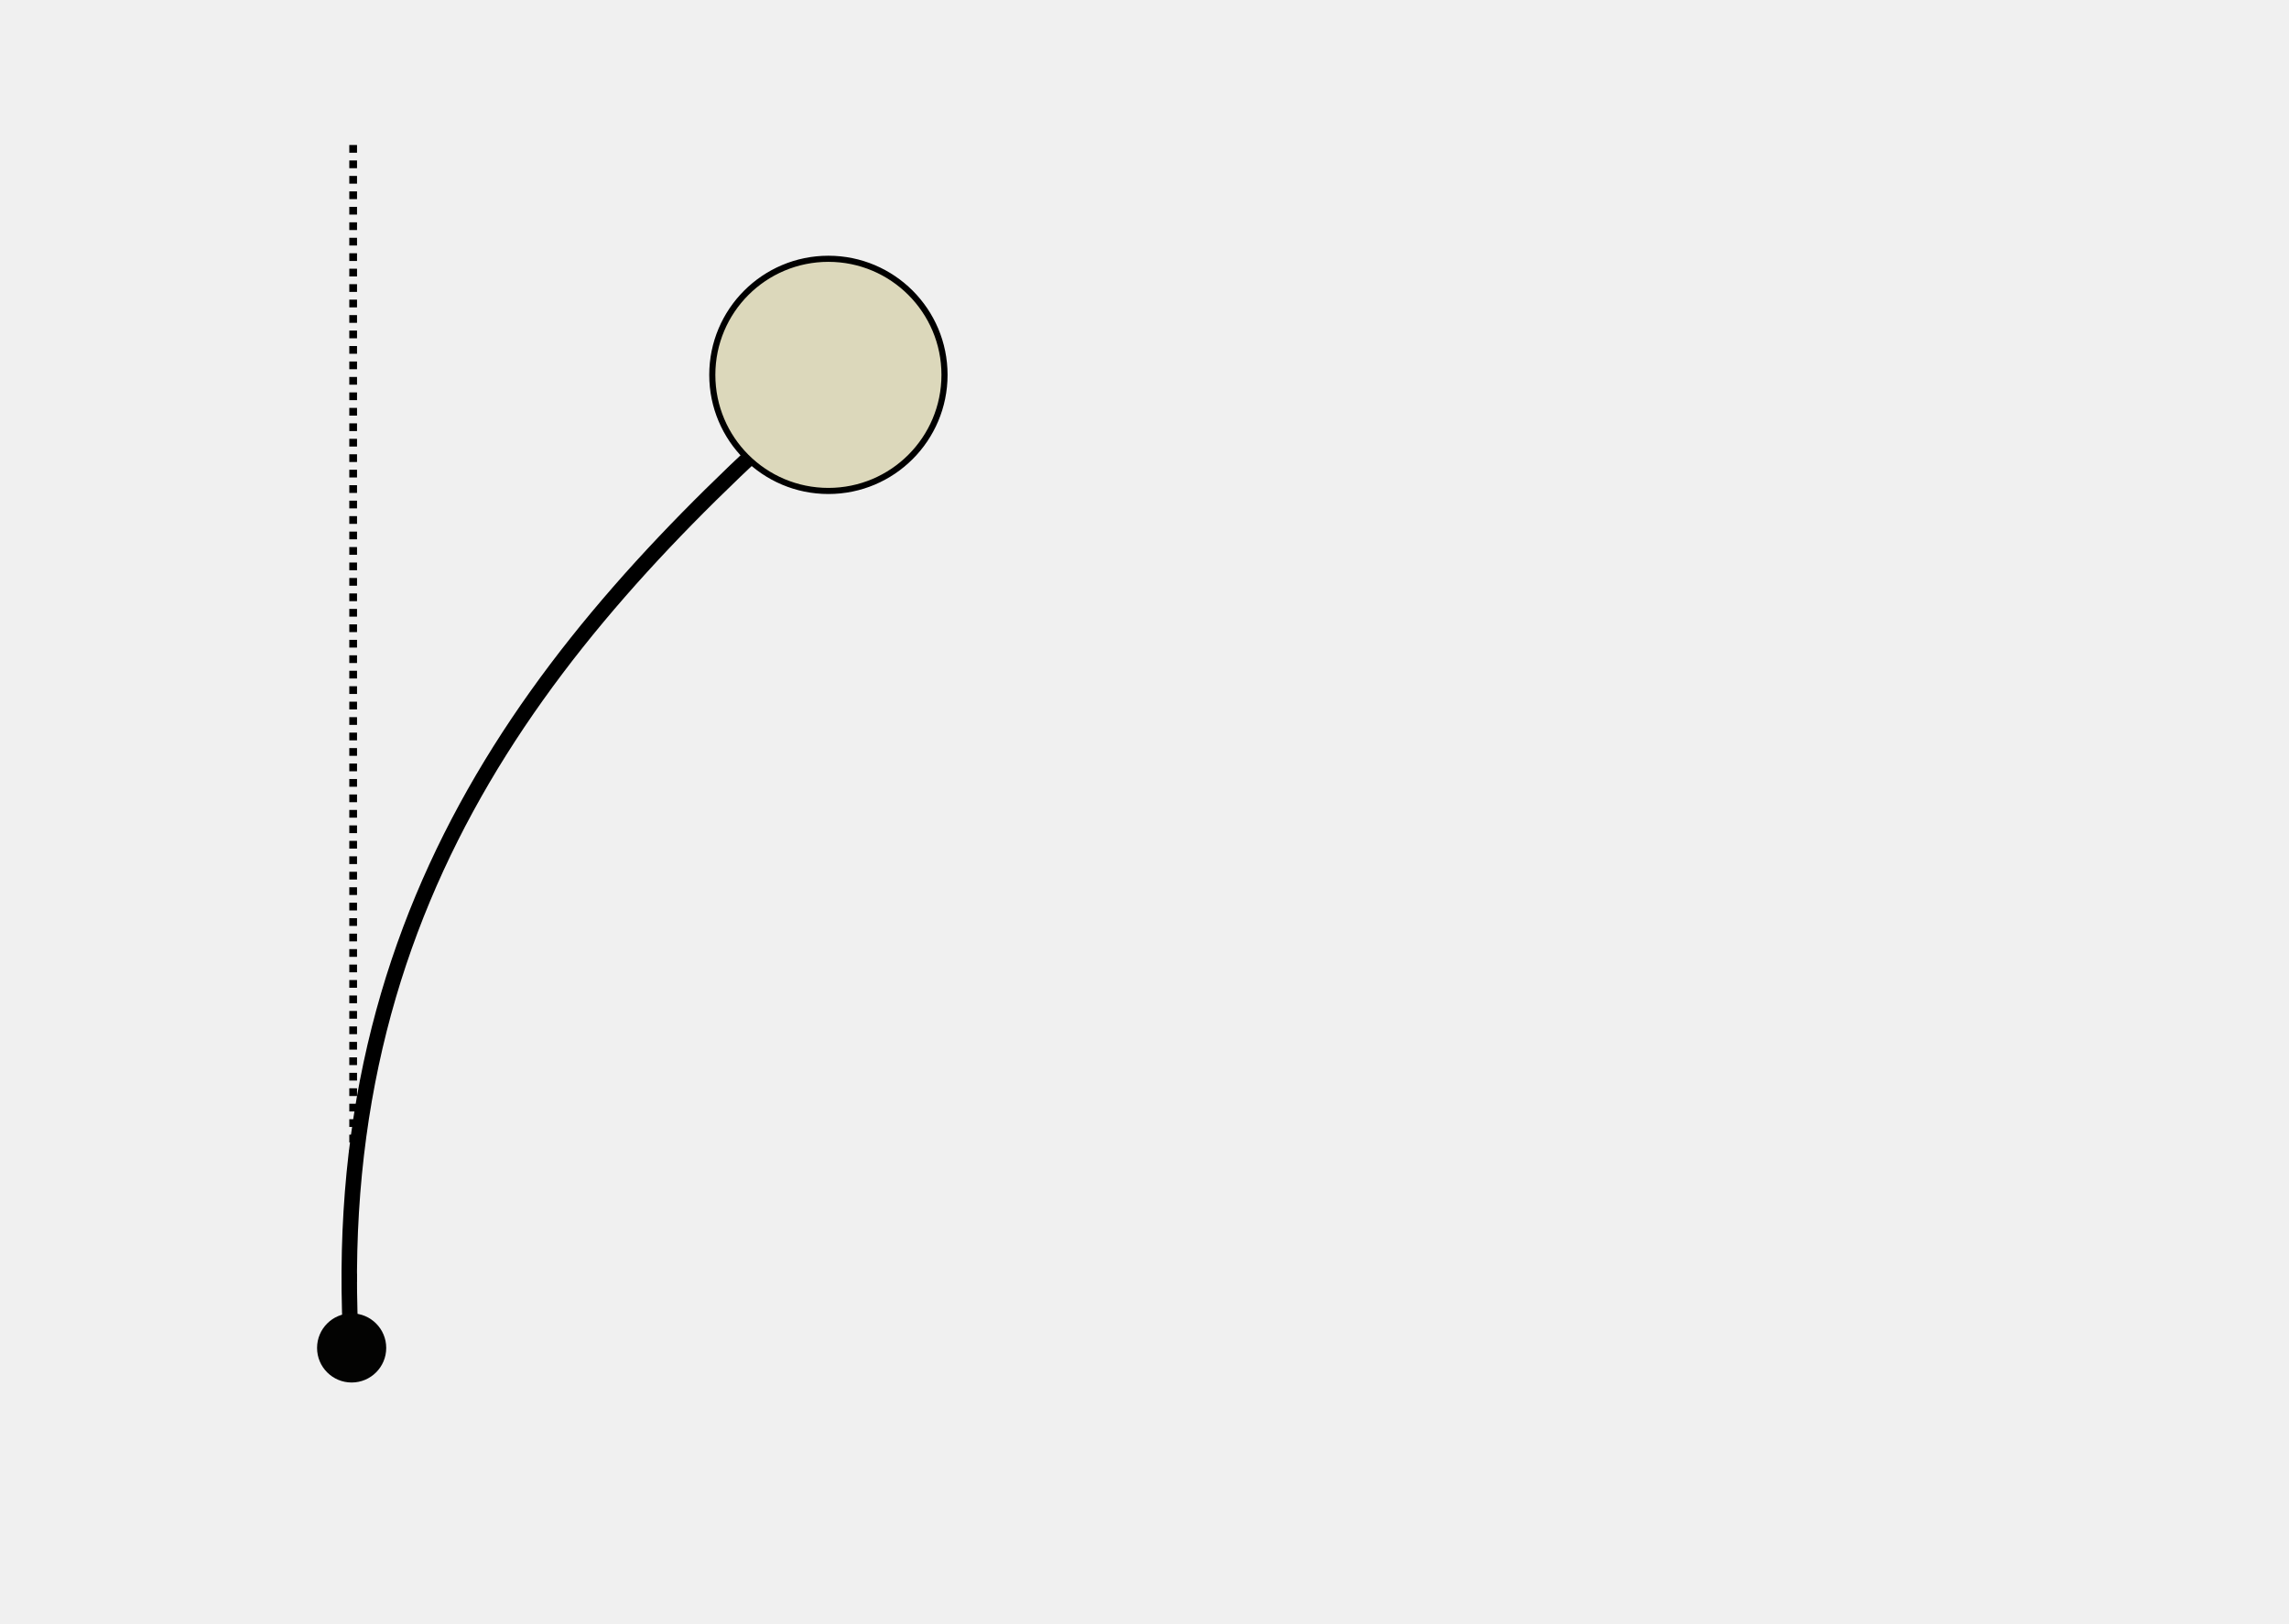
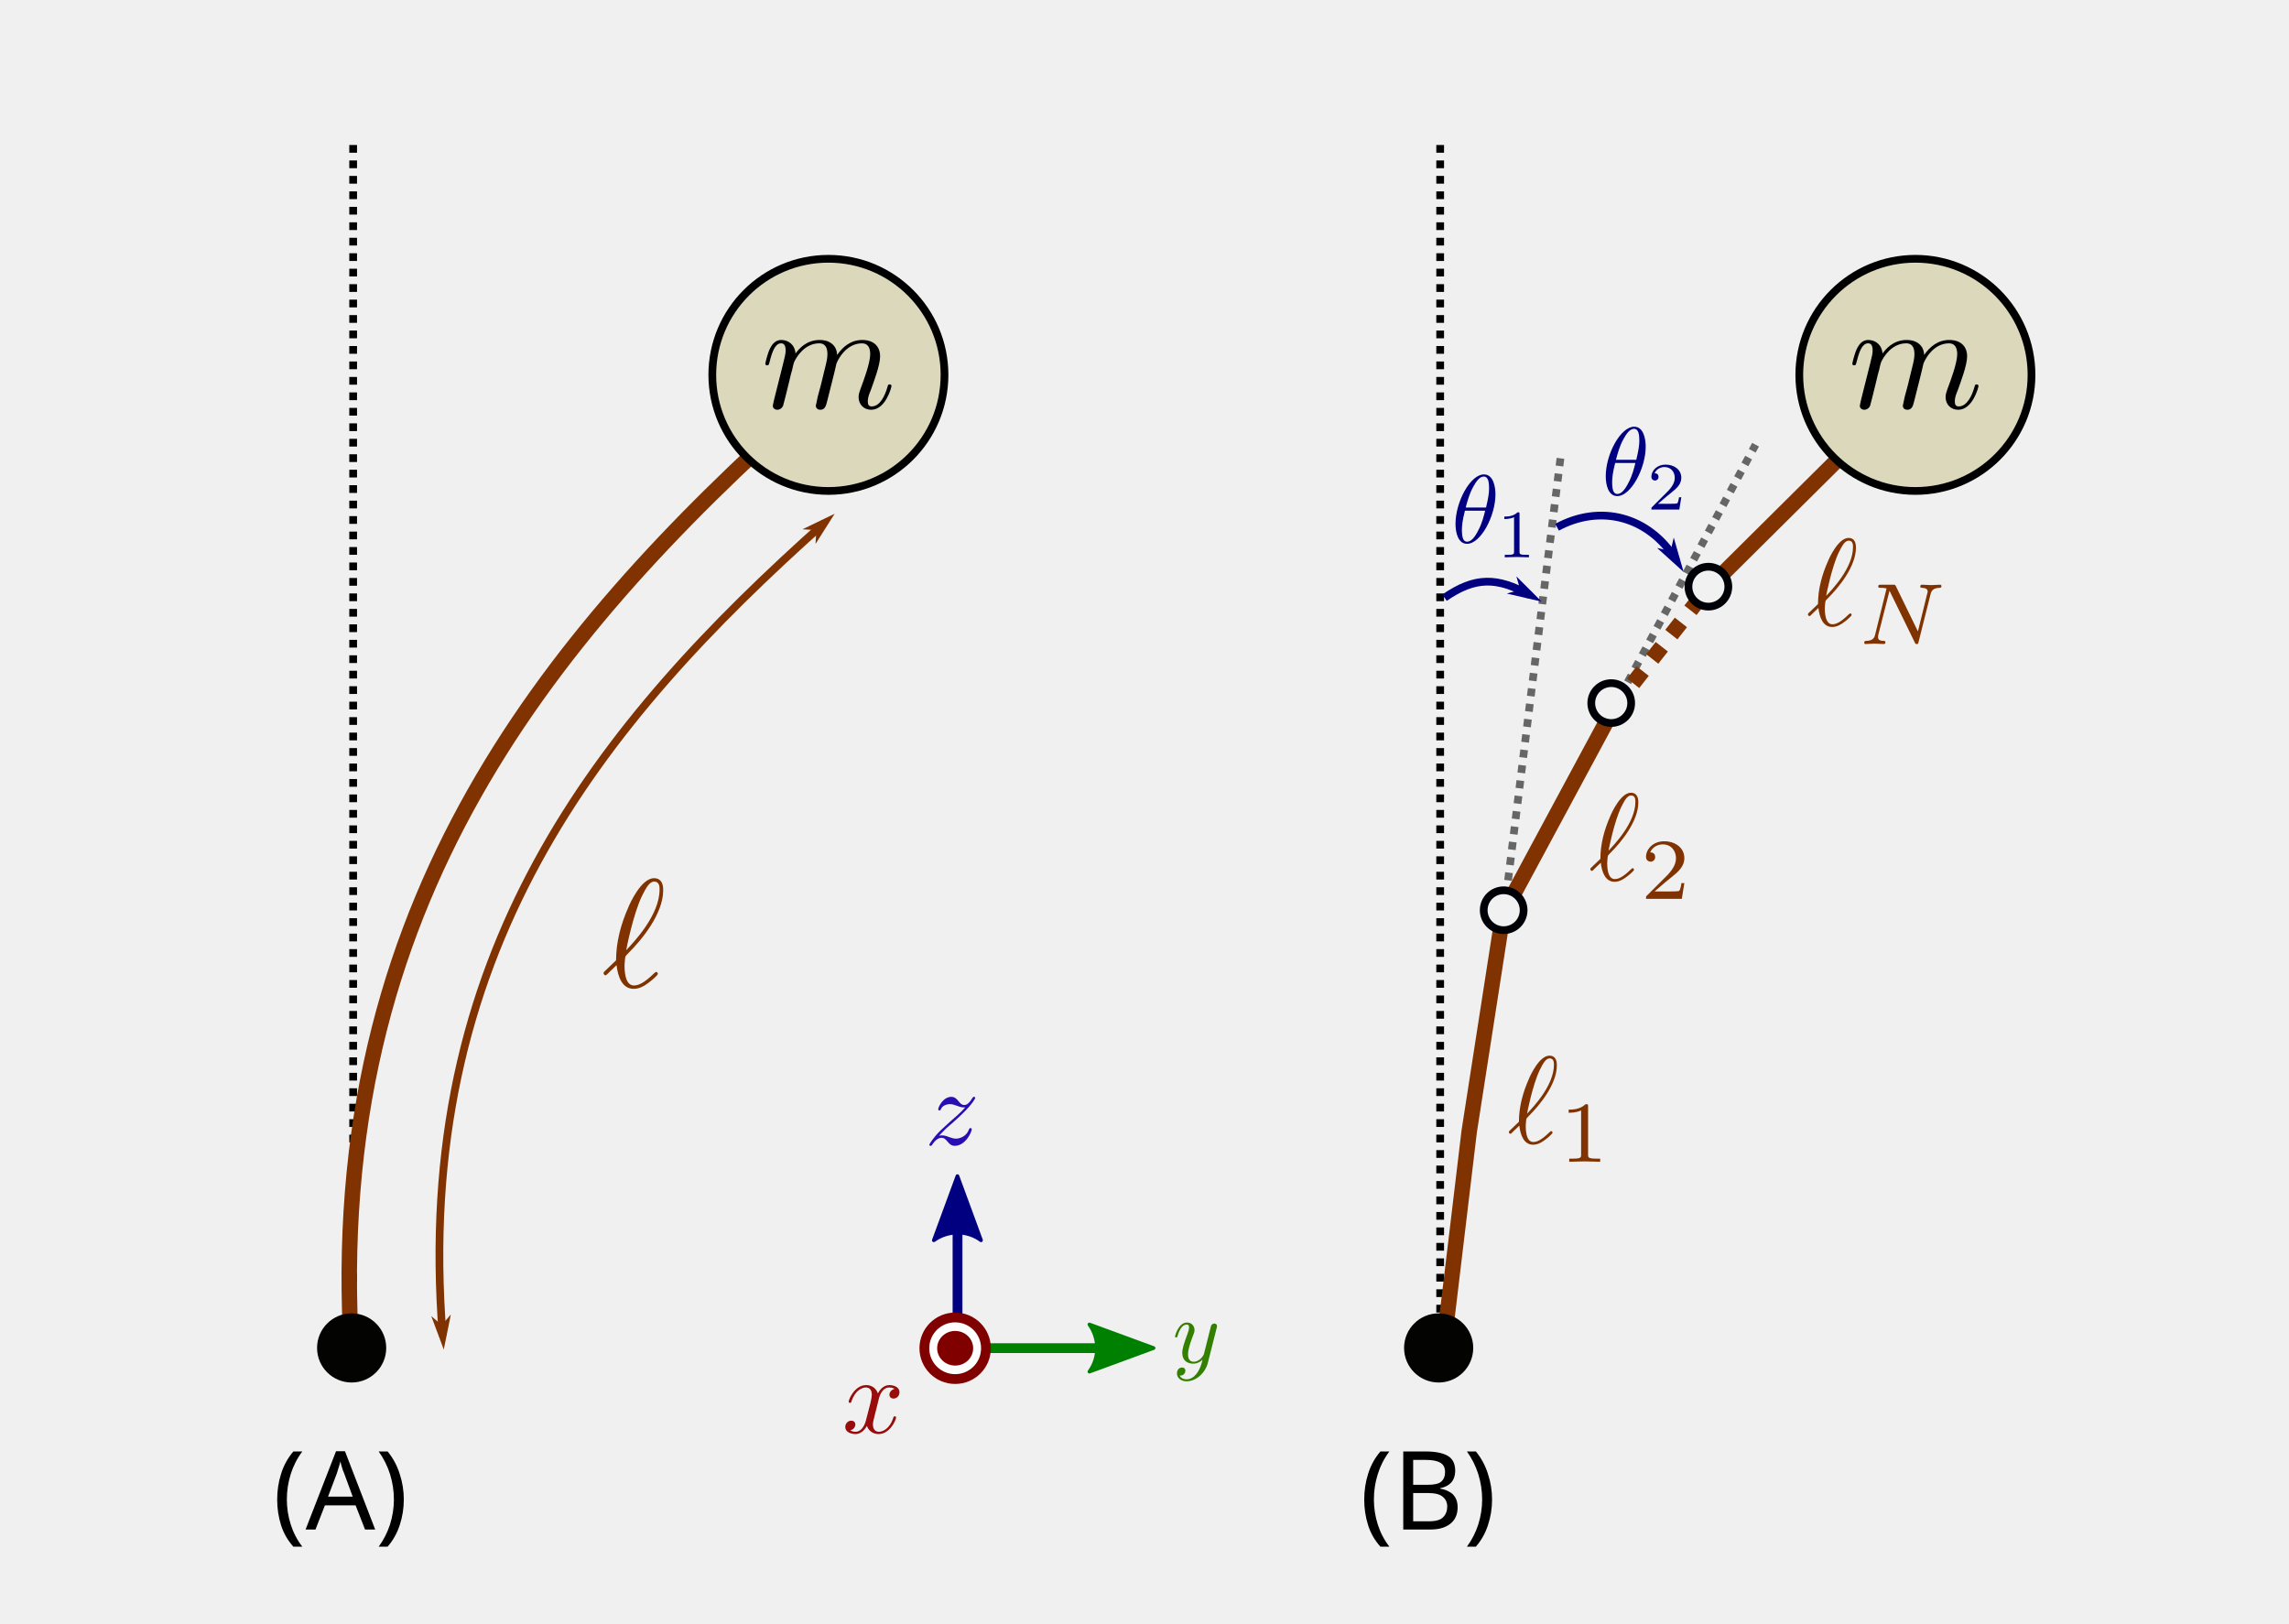
- <svg xmlns="http://www.w3.org/2000/svg" width="148mm" height="105mm" viewBox="0 0 148 105" version="1.1" id="svg5">
-   <defs id="defs2" />
+ <svg xmlns="http://www.w3.org/2000/svg" xmlns:ns2="http://www.iki.fi/pav/software/textext/" xmlns:xlink="http://www.w3.org/1999/xlink" width="148mm" height="105mm" viewBox="0 0 148 105" version="1.1" id="svg5">
+   <defs id="defs2">
+     <marker style="overflow:visible;" id="marker5262" refX="0.0" refY="0.0" orient="auto">
+       <path transform="scale(0.2) rotate(180) translate(6,0)" style="fill-rule:evenodd;fill:context-stroke;stroke:context-stroke;stroke-width:1.0pt;" d="M 0.0,0.0 L 5.0,-5.0 L -12.5,0.0 L 5.0,5.0 L 0.0,0.0 z " id="path5260" />
+     </marker>
+     <marker style="overflow:visible" id="Arrow1Sstart" refX="0.0" refY="0.0" orient="auto">
+       <path transform="scale(0.2) translate(6,0)" style="fill-rule:evenodd;fill:context-stroke;stroke:context-stroke;stroke-width:1.0pt" d="M 0.0,0.0 L 5.0,-5.0 L -12.5,0.0 L 5.0,5.0 L 0.0,0.0 z " id="path4485" />
+     </marker>
+     <marker style="overflow:visible;" id="Arrow1Send" refX="0.0" refY="0.0" orient="auto">
+       <path transform="scale(0.2) rotate(180) translate(6,0)" style="fill-rule:evenodd;fill:context-stroke;stroke:context-stroke;stroke-width:1.0pt;" d="M 0.0,0.0 L 5.0,-5.0 L -12.5,0.0 L 5.0,5.0 L 0.0,0.0 z " id="path4488" />
+     </marker>
+     <marker style="overflow:visible" id="Arrow1Send-2" refX="0" refY="0" orient="auto">
+       <path transform="matrix(-0.2,0,0,-0.2,-1.2,0)" style="fill:context-stroke;fill-rule:evenodd;stroke:context-stroke;stroke-width:1pt" d="M 0,0 5,-5 -12.5,0 5,5 Z" id="path4488-7" />
+     </marker>
+     <g id="g2537">
+       <symbol overflow="visible" id="symbol7266">
+         <path style="stroke:none;" d="" id="path8499" />
+       </symbol>
+       <symbol overflow="visible" id="symbol2484">
+         <path style="stroke:none;" d="M 0.156 -0.984 C 0.141 -0.953 0.109 -0.922 0.109 -0.891 C 0.109 -0.844 0.172 -0.75 0.234 -0.75 C 0.281 -0.75 0.312 -0.781 0.594 -1.062 C 0.672 -1.141 0.875 -1.328 0.953 -1.406 C 1.047 -0.625 1.328 0.125 2.062 0.125 C 2.469 0.125 2.812 -0.109 3.016 -0.266 C 3.156 -0.359 3.625 -0.75 3.625 -0.844 C 3.625 -0.875 3.594 -0.969 3.516 -0.969 C 3.484 -0.969 3.469 -0.953 3.375 -0.875 C 2.734 -0.25 2.375 -0.094 2.078 -0.094 C 1.641 -0.094 1.469 -0.625 1.469 -1.391 C 1.469 -1.453 1.5 -1.906 1.531 -1.969 C 1.547 -2 1.547 -2.016 1.75 -2.219 C 2.547 -3.016 3.969 -4.703 3.969 -6.25 C 3.969 -6.422 3.969 -7.031 3.375 -7.031 C 2.547 -7.031 1.812 -5.391 1.719 -5.156 C 1.234 -4.062 0.922 -2.906 0.922 -1.719 Z M 1.578 -2.375 C 1.594 -2.5 2.031 -4.703 2.594 -5.875 C 2.859 -6.406 3.078 -6.812 3.391 -6.812 C 3.734 -6.812 3.734 -6.453 3.734 -6.297 C 3.734 -4.625 2.047 -2.875 1.578 -2.375 Z M 1.578 -2.375 " id="path2156" />
+       </symbol>
+     </g>
+     <g id="g8015">
+       <symbol overflow="visible" id="symbol1914">
+         <path style="stroke:none;" d="" id="path344" />
+       </symbol>
+       <symbol overflow="visible" id="symbol9680">
+         <path style="stroke:none;" d="M 4.531 -4.984 C 4.531 -5.641 4.359 -7.031 3.344 -7.031 C 1.953 -7.031 0.422 -4.219 0.422 -1.938 C 0.422 -1 0.703 0.109 1.609 0.109 C 3.016 0.109 4.531 -2.75 4.531 -4.984 Z M 1.469 -3.625 C 1.641 -4.25 1.844 -5.047 2.25 -5.766 C 2.516 -6.25 2.875 -6.812 3.328 -6.812 C 3.812 -6.812 3.875 -6.172 3.875 -5.609 C 3.875 -5.109 3.797 -4.609 3.562 -3.625 Z M 3.469 -3.297 C 3.359 -2.844 3.156 -2 2.766 -1.281 C 2.422 -0.594 2.047 -0.109 1.609 -0.109 C 1.281 -0.109 1.078 -0.406 1.078 -1.328 C 1.078 -1.75 1.141 -2.328 1.391 -3.297 Z M 3.469 -3.297 " id="path7912" />
+       </symbol>
+       <symbol overflow="visible" id="symbol8130">
+         <path style="stroke:none;" d="" id="path78" />
+       </symbol>
+       <symbol overflow="visible" id="symbol2309">
+         <path style="stroke:none;" d="M 2.328 -4.438 C 2.328 -4.625 2.328 -4.625 2.125 -4.625 C 1.672 -4.188 1.047 -4.188 0.766 -4.188 L 0.766 -3.938 C 0.922 -3.938 1.391 -3.938 1.766 -4.125 L 1.766 -0.578 C 1.766 -0.344 1.766 -0.25 1.078 -0.25 L 0.812 -0.25 L 0.812 0 C 0.938 0 1.797 -0.031 2.047 -0.031 C 2.266 -0.031 3.141 0 3.297 0 L 3.297 -0.25 L 3.031 -0.25 C 2.328 -0.25 2.328 -0.344 2.328 -0.578 Z M 2.328 -4.438 " id="path2028" />
+       </symbol>
+     </g>
+     <g id="g4648">
+       <symbol overflow="visible" id="symbol8427">
+         <path style="stroke:none;" d="" id="path6313" />
+       </symbol>
+       <symbol overflow="visible" id="symbol6286">
+         <path style="stroke:none;" d="M 4.531 -4.984 C 4.531 -5.641 4.359 -7.031 3.344 -7.031 C 1.953 -7.031 0.422 -4.219 0.422 -1.938 C 0.422 -1 0.703 0.109 1.609 0.109 C 3.016 0.109 4.531 -2.75 4.531 -4.984 Z M 1.469 -3.625 C 1.641 -4.25 1.844 -5.047 2.25 -5.766 C 2.516 -6.25 2.875 -6.812 3.328 -6.812 C 3.812 -6.812 3.875 -6.172 3.875 -5.609 C 3.875 -5.109 3.797 -4.609 3.562 -3.625 Z M 3.469 -3.297 C 3.359 -2.844 3.156 -2 2.766 -1.281 C 2.422 -0.594 2.047 -0.109 1.609 -0.109 C 1.281 -0.109 1.078 -0.406 1.078 -1.328 C 1.078 -1.75 1.141 -2.328 1.391 -3.297 Z M 3.469 -3.297 " id="path7905" />
+       </symbol>
+       <symbol overflow="visible" id="symbol7754">
+         <path style="stroke:none;" d="" id="path3139" />
+       </symbol>
+       <symbol overflow="visible" id="symbol4422">
+         <path style="stroke:none;" d="M 3.516 -1.266 L 3.281 -1.266 C 3.266 -1.109 3.188 -0.703 3.094 -0.641 C 3.047 -0.594 2.516 -0.594 2.406 -0.594 L 1.125 -0.594 C 1.859 -1.234 2.109 -1.438 2.516 -1.766 C 3.031 -2.172 3.516 -2.609 3.516 -3.266 C 3.516 -4.109 2.781 -4.625 1.891 -4.625 C 1.031 -4.625 0.438 -4.016 0.438 -3.375 C 0.438 -3.031 0.734 -2.984 0.812 -2.984 C 0.969 -2.984 1.172 -3.109 1.172 -3.359 C 1.172 -3.484 1.125 -3.734 0.766 -3.734 C 0.984 -4.219 1.453 -4.375 1.781 -4.375 C 2.484 -4.375 2.844 -3.828 2.844 -3.266 C 2.844 -2.656 2.406 -2.188 2.188 -1.938 L 0.516 -0.266 C 0.438 -0.203 0.438 -0.188 0.438 0 L 3.312 0 Z M 3.516 -1.266 " id="path764" />
+       </symbol>
+     </g>
+     <g id="g4663">
+       <symbol overflow="visible" id="symbol345">
+         <path style="stroke:none;" d="" id="path555" />
+       </symbol>
+       <symbol overflow="visible" id="symbol7296">
+         <path style="stroke:none;" d="M 1.906 -0.531 C 1.906 -0.812 1.672 -1.062 1.391 -1.062 C 1.094 -1.062 0.859 -0.812 0.859 -0.531 C 0.859 -0.234 1.094 0 1.391 0 C 1.672 0 1.906 -0.234 1.906 -0.531 Z M 1.906 -0.531 " id="path658" />
+       </symbol>
+     </g>
+     <g id="g3529">
+       <symbol overflow="visible" id="symbol8589">
+         <path style="stroke:none;" d="" id="path6774" />
+       </symbol>
+       <symbol overflow="visible" id="symbol6738">
+         <path style="stroke:none;" d="M 4.531 -4.984 C 4.531 -5.641 4.359 -7.031 3.344 -7.031 C 1.953 -7.031 0.422 -4.219 0.422 -1.938 C 0.422 -1 0.703 0.109 1.609 0.109 C 3.016 0.109 4.531 -2.75 4.531 -4.984 Z M 1.469 -3.625 C 1.641 -4.25 1.844 -5.047 2.25 -5.766 C 2.516 -6.25 2.875 -6.812 3.328 -6.812 C 3.812 -6.812 3.875 -6.172 3.875 -5.609 C 3.875 -5.109 3.797 -4.609 3.562 -3.625 Z M 3.469 -3.297 C 3.359 -2.844 3.156 -2 2.766 -1.281 C 2.422 -0.594 2.047 -0.109 1.609 -0.109 C 1.281 -0.109 1.078 -0.406 1.078 -1.328 C 1.078 -1.75 1.141 -2.328 1.391 -3.297 Z M 3.469 -3.297 " id="path7901" />
+       </symbol>
+       <symbol overflow="visible" id="symbol9636">
+         <path style="stroke:none;" d="" id="path1475" />
+       </symbol>
+       <symbol overflow="visible" id="symbol4628">
+         <path style="stroke:none;" d="M 5.812 -4 C 5.875 -4.266 6 -4.5 6.547 -4.516 C 6.578 -4.516 6.688 -4.516 6.688 -4.656 C 6.688 -4.703 6.656 -4.766 6.578 -4.766 C 6.359 -4.766 6.094 -4.734 5.859 -4.734 C 5.688 -4.734 5.297 -4.766 5.125 -4.766 C 5.094 -4.766 4.984 -4.766 4.984 -4.609 C 4.984 -4.516 5.078 -4.516 5.141 -4.516 C 5.469 -4.5 5.578 -4.391 5.578 -4.219 C 5.578 -4.172 5.578 -4.125 5.547 -4.062 L 4.797 -1.016 L 3.031 -4.641 C 2.969 -4.766 2.953 -4.766 2.781 -4.766 L 1.828 -4.766 C 1.703 -4.766 1.609 -4.766 1.609 -4.609 C 1.609 -4.516 1.688 -4.516 1.844 -4.516 C 1.984 -4.516 2.141 -4.5 2.281 -4.469 L 1.359 -0.75 C 1.297 -0.484 1.172 -0.266 0.625 -0.25 C 0.578 -0.25 0.484 -0.25 0.484 -0.109 C 0.484 -0.031 0.531 0 0.578 0 C 0.812 0 1.078 -0.031 1.312 -0.031 C 1.484 -0.031 1.875 0 2.047 0 C 2.125 0 2.188 -0.031 2.188 -0.141 C 2.188 -0.25 2.109 -0.25 2.031 -0.25 C 1.594 -0.266 1.594 -0.453 1.594 -0.547 C 1.594 -0.578 1.594 -0.609 1.609 -0.719 L 2.516 -4.281 L 4.547 -0.125 C 4.594 0 4.625 0 4.703 0 C 4.812 0 4.812 -0.016 4.844 -0.141 Z M 5.812 -4 " id="path6486" />
+       </symbol>
+     </g>
+     <marker orient="auto" refY="0" refX="0" id="Arrow2Mend6C" style="overflow:visible">
+       <path id="path7290" style="fill:#000080;fill-rule:evenodd;stroke:#000080;stroke-width:0.625;stroke-linejoin:round" d="M 8.719,4.034 -2.207,0.016 8.719,-4.002 c -1.745,2.372 -1.735,5.617 -6e-7,8.035 z" transform="scale(-0.6)" />
+     </marker>
+     <marker orient="auto" refY="0" refX="0" id="Arrow2Mendx" style="overflow:visible">
+       <path id="path4797" style="fill:#008000;fill-rule:evenodd;stroke:#008000;stroke-width:0.625;stroke-linejoin:round" d="M 8.719,4.034 -2.207,0.016 8.719,-4.002 c -1.745,2.372 -1.735,5.617 -6e-7,8.035 z" transform="scale(-0.6)" />
+     </marker>
+     <g id="g4247">
+       <symbol overflow="visible" id="symbol865">
+         <path style="stroke:none;" d="" id="path6571" />
+       </symbol>
+       <symbol overflow="visible" id="symbol351">
+         <path style="stroke:none;" d="M 0.875 -0.594 C 0.844 -0.438 0.781 -0.203 0.781 -0.156 C 0.781 0.016 0.922 0.109 1.078 0.109 C 1.203 0.109 1.375 0.031 1.453 -0.172 C 1.453 -0.188 1.578 -0.656 1.641 -0.906 L 1.859 -1.797 C 1.906 -2.031 1.969 -2.25 2.031 -2.469 C 2.062 -2.641 2.141 -2.938 2.156 -2.969 C 2.297 -3.281 2.828 -4.188 3.781 -4.188 C 4.234 -4.188 4.312 -3.812 4.312 -3.484 C 4.312 -3.234 4.25 -2.953 4.172 -2.656 L 3.891 -1.5 L 3.688 -0.75 C 3.656 -0.547 3.562 -0.203 3.562 -0.156 C 3.562 0.016 3.703 0.109 3.844 0.109 C 4.156 0.109 4.219 -0.141 4.297 -0.453 C 4.438 -1.016 4.812 -2.469 4.891 -2.859 C 4.922 -2.984 5.453 -4.188 6.547 -4.188 C 6.969 -4.188 7.078 -3.844 7.078 -3.484 C 7.078 -2.922 6.656 -1.781 6.453 -1.25 C 6.375 -1.016 6.328 -0.906 6.328 -0.703 C 6.328 -0.234 6.672 0.109 7.141 0.109 C 8.078 0.109 8.453 -1.344 8.453 -1.422 C 8.453 -1.531 8.359 -1.531 8.328 -1.531 C 8.234 -1.531 8.234 -1.5 8.188 -1.344 C 8.031 -0.812 7.719 -0.109 7.172 -0.109 C 7 -0.109 6.922 -0.203 6.922 -0.438 C 6.922 -0.688 7.016 -0.922 7.109 -1.141 C 7.297 -1.672 7.719 -2.766 7.719 -3.344 C 7.719 -3.984 7.312 -4.406 6.562 -4.406 C 5.828 -4.406 5.312 -3.969 4.938 -3.438 C 4.938 -3.562 4.906 -3.906 4.625 -4.141 C 4.375 -4.359 4.062 -4.406 3.812 -4.406 C 2.906 -4.406 2.422 -3.766 2.25 -3.531 C 2.203 -4.109 1.781 -4.406 1.328 -4.406 C 0.875 -4.406 0.688 -4.016 0.594 -3.844 C 0.422 -3.484 0.297 -2.906 0.297 -2.875 C 0.297 -2.766 0.391 -2.766 0.406 -2.766 C 0.516 -2.766 0.516 -2.781 0.578 -3 C 0.75 -3.703 0.953 -4.188 1.312 -4.188 C 1.469 -4.188 1.609 -4.109 1.609 -3.734 C 1.609 -3.516 1.578 -3.406 1.453 -2.891 Z M 0.875 -0.594 " id="path8287" />
+       </symbol>
+     </g>
+     <g id="g5317">
+       <symbol overflow="visible" id="symbol1743">
+         <path style="stroke:none;" d="" id="path1930" />
+       </symbol>
+       <symbol overflow="visible" id="symbol8676">
+         <path style="stroke:none;" d="M 0.156 -0.984 C 0.141 -0.953 0.109 -0.922 0.109 -0.891 C 0.109 -0.844 0.172 -0.75 0.234 -0.75 C 0.281 -0.75 0.312 -0.781 0.594 -1.062 C 0.672 -1.141 0.875 -1.328 0.953 -1.406 C 1.047 -0.625 1.328 0.125 2.062 0.125 C 2.469 0.125 2.812 -0.109 3.016 -0.266 C 3.156 -0.359 3.625 -0.75 3.625 -0.844 C 3.625 -0.875 3.594 -0.969 3.516 -0.969 C 3.484 -0.969 3.469 -0.953 3.375 -0.875 C 2.734 -0.25 2.375 -0.094 2.078 -0.094 C 1.641 -0.094 1.469 -0.625 1.469 -1.391 C 1.469 -1.453 1.5 -1.906 1.531 -1.969 C 1.547 -2 1.547 -2.016 1.75 -2.219 C 2.547 -3.016 3.969 -4.703 3.969 -6.25 C 3.969 -6.422 3.969 -7.031 3.375 -7.031 C 2.547 -7.031 1.812 -5.391 1.719 -5.156 C 1.234 -4.062 0.922 -2.906 0.922 -1.719 Z M 1.578 -2.375 C 1.594 -2.5 2.031 -4.703 2.594 -5.875 C 2.859 -6.406 3.078 -6.812 3.391 -6.812 C 3.734 -6.812 3.734 -6.453 3.734 -6.297 C 3.734 -4.625 2.047 -2.875 1.578 -2.375 Z M 1.578 -2.375 " id="path6708" />
+       </symbol>
+       <symbol overflow="visible" id="symbol2915">
+         <path style="stroke:none;" d="" id="path9437" />
+       </symbol>
+       <symbol overflow="visible" id="symbol2186">
+         <path style="stroke:none;" d="M 2.328 -4.438 C 2.328 -4.625 2.328 -4.625 2.125 -4.625 C 1.672 -4.188 1.047 -4.188 0.766 -4.188 L 0.766 -3.938 C 0.922 -3.938 1.391 -3.938 1.766 -4.125 L 1.766 -0.578 C 1.766 -0.344 1.766 -0.25 1.078 -0.25 L 0.812 -0.25 L 0.812 0 C 0.938 0 1.797 -0.031 2.047 -0.031 C 2.266 -0.031 3.141 0 3.297 0 L 3.297 -0.25 L 3.031 -0.25 C 2.328 -0.25 2.328 -0.344 2.328 -0.578 Z M 2.328 -4.438 " id="path5619" />
+       </symbol>
+     </g>
+     <g id="g7268">
+       <symbol overflow="visible" id="symbol3215">
+         <path style="stroke:none;" d="" id="path222" />
+       </symbol>
+       <symbol overflow="visible" id="symbol3541">
+         <path style="stroke:none;" d="M 0.156 -0.984 C 0.141 -0.953 0.109 -0.922 0.109 -0.891 C 0.109 -0.844 0.172 -0.75 0.234 -0.75 C 0.281 -0.75 0.312 -0.781 0.594 -1.062 C 0.672 -1.141 0.875 -1.328 0.953 -1.406 C 1.047 -0.625 1.328 0.125 2.062 0.125 C 2.469 0.125 2.812 -0.109 3.016 -0.266 C 3.156 -0.359 3.625 -0.75 3.625 -0.844 C 3.625 -0.875 3.594 -0.969 3.516 -0.969 C 3.484 -0.969 3.469 -0.953 3.375 -0.875 C 2.734 -0.25 2.375 -0.094 2.078 -0.094 C 1.641 -0.094 1.469 -0.625 1.469 -1.391 C 1.469 -1.453 1.5 -1.906 1.531 -1.969 C 1.547 -2 1.547 -2.016 1.75 -2.219 C 2.547 -3.016 3.969 -4.703 3.969 -6.25 C 3.969 -6.422 3.969 -7.031 3.375 -7.031 C 2.547 -7.031 1.812 -5.391 1.719 -5.156 C 1.234 -4.062 0.922 -2.906 0.922 -1.719 Z M 1.578 -2.375 C 1.594 -2.5 2.031 -4.703 2.594 -5.875 C 2.859 -6.406 3.078 -6.812 3.391 -6.812 C 3.734 -6.812 3.734 -6.453 3.734 -6.297 C 3.734 -4.625 2.047 -2.875 1.578 -2.375 Z M 1.578 -2.375 " id="path6972" />
+       </symbol>
+       <symbol overflow="visible" id="symbol5189">
+         <path style="stroke:none;" d="" id="path7899" />
+       </symbol>
+       <symbol overflow="visible" id="symbol7868">
+         <path style="stroke:none;" d="M 3.516 -1.266 L 3.281 -1.266 C 3.266 -1.109 3.188 -0.703 3.094 -0.641 C 3.047 -0.594 2.516 -0.594 2.406 -0.594 L 1.125 -0.594 C 1.859 -1.234 2.109 -1.438 2.516 -1.766 C 3.031 -2.172 3.516 -2.609 3.516 -3.266 C 3.516 -4.109 2.781 -4.625 1.891 -4.625 C 1.031 -4.625 0.438 -4.016 0.438 -3.375 C 0.438 -3.031 0.734 -2.984 0.812 -2.984 C 0.969 -2.984 1.172 -3.109 1.172 -3.359 C 1.172 -3.484 1.125 -3.734 0.766 -3.734 C 0.984 -4.219 1.453 -4.375 1.781 -4.375 C 2.484 -4.375 2.844 -3.828 2.844 -3.266 C 2.844 -2.656 2.406 -2.188 2.188 -1.938 L 0.516 -0.266 C 0.438 -0.203 0.438 -0.188 0.438 0 L 3.312 0 Z M 3.516 -1.266 " id="path5980" />
+       </symbol>
+     </g>
+     <g id="g7835">
+       <symbol overflow="visible" id="symbol4746">
+         <path style="stroke:none;" d="" id="path9700" />
+       </symbol>
+       <symbol overflow="visible" id="symbol3743">
+         <path style="stroke:none;" d="M 0.156 -0.984 C 0.141 -0.953 0.109 -0.922 0.109 -0.891 C 0.109 -0.844 0.172 -0.75 0.234 -0.75 C 0.281 -0.75 0.312 -0.781 0.594 -1.062 C 0.672 -1.141 0.875 -1.328 0.953 -1.406 C 1.047 -0.625 1.328 0.125 2.062 0.125 C 2.469 0.125 2.812 -0.109 3.016 -0.266 C 3.156 -0.359 3.625 -0.75 3.625 -0.844 C 3.625 -0.875 3.594 -0.969 3.516 -0.969 C 3.484 -0.969 3.469 -0.953 3.375 -0.875 C 2.734 -0.25 2.375 -0.094 2.078 -0.094 C 1.641 -0.094 1.469 -0.625 1.469 -1.391 C 1.469 -1.453 1.5 -1.906 1.531 -1.969 C 1.547 -2 1.547 -2.016 1.75 -2.219 C 2.547 -3.016 3.969 -4.703 3.969 -6.25 C 3.969 -6.422 3.969 -7.031 3.375 -7.031 C 2.547 -7.031 1.812 -5.391 1.719 -5.156 C 1.234 -4.062 0.922 -2.906 0.922 -1.719 Z M 1.578 -2.375 C 1.594 -2.5 2.031 -4.703 2.594 -5.875 C 2.859 -6.406 3.078 -6.812 3.391 -6.812 C 3.734 -6.812 3.734 -6.453 3.734 -6.297 C 3.734 -4.625 2.047 -2.875 1.578 -2.375 Z M 1.578 -2.375 " id="path60" />
+       </symbol>
+       <symbol overflow="visible" id="symbol4667">
+         <path style="stroke:none;" d="" id="path4283" />
+       </symbol>
+       <symbol overflow="visible" id="symbol7605">
+         <path style="stroke:none;" d="M 5.812 -4 C 5.875 -4.266 6 -4.5 6.547 -4.516 C 6.578 -4.516 6.688 -4.516 6.688 -4.656 C 6.688 -4.703 6.656 -4.766 6.578 -4.766 C 6.359 -4.766 6.094 -4.734 5.859 -4.734 C 5.688 -4.734 5.297 -4.766 5.125 -4.766 C 5.094 -4.766 4.984 -4.766 4.984 -4.609 C 4.984 -4.516 5.078 -4.516 5.141 -4.516 C 5.469 -4.5 5.578 -4.391 5.578 -4.219 C 5.578 -4.172 5.578 -4.125 5.547 -4.062 L 4.797 -1.016 L 3.031 -4.641 C 2.969 -4.766 2.953 -4.766 2.781 -4.766 L 1.828 -4.766 C 1.703 -4.766 1.609 -4.766 1.609 -4.609 C 1.609 -4.516 1.688 -4.516 1.844 -4.516 C 1.984 -4.516 2.141 -4.5 2.281 -4.469 L 1.359 -0.75 C 1.297 -0.484 1.172 -0.266 0.625 -0.25 C 0.578 -0.25 0.484 -0.25 0.484 -0.109 C 0.484 -0.031 0.531 0 0.578 0 C 0.812 0 1.078 -0.031 1.312 -0.031 C 1.484 -0.031 1.875 0 2.047 0 C 2.125 0 2.188 -0.031 2.188 -0.141 C 2.188 -0.25 2.109 -0.25 2.031 -0.25 C 1.594 -0.266 1.594 -0.453 1.594 -0.547 C 1.594 -0.578 1.594 -0.609 1.609 -0.719 L 2.516 -4.281 L 4.547 -0.125 C 4.594 0 4.625 0 4.703 0 C 4.812 0 4.812 -0.016 4.844 -0.141 Z M 5.812 -4 " id="path6058" />
+       </symbol>
+     </g>
+   </defs>
  <g id="layer1">
    <path style="fill:none;stroke:#000000;stroke-width:0.5;stroke-linecap:butt;stroke-linejoin:miter;stroke-opacity:1;stroke-miterlimit:4;stroke-dasharray:0.5,0.5;stroke-dashoffset:0" d="M 22.834,88.877 V 9.043" id="path171" />
-     <path style="fill:none;stroke:#000000;stroke-width:1;stroke-linecap:butt;stroke-linejoin:miter;stroke-opacity:1;stroke-miterlimit:4;stroke-dasharray:none" d="M 22.834,88.877 C 20.487,59.386 34.859,41.617 52.341,26.027" id="path173" />
-     <circle style="fill:#dcd8bb;fill-opacity:1;stroke:#000000;stroke-width:0.395;stroke-miterlimit:4;stroke-dasharray:none;stroke-dashoffset:0;stroke-opacity:1" id="path1206" cx="53.562" cy="24.242" r="7.507" />
+     <path style="fill:none;stroke:#803300;stroke-width:1;stroke-linecap:butt;stroke-linejoin:miter;stroke-opacity:1;stroke-miterlimit:4;stroke-dasharray:none" d="M 22.834,88.877 C 20.487,59.386 34.859,41.617 52.341,26.027" id="path173" />
+     <path style="fill:none;stroke:#803300;stroke-width:0.5;stroke-linecap:butt;stroke-linejoin:miter;stroke-miterlimit:4;stroke-dasharray:none;stroke-opacity:1;marker-start:url(#Arrow1Sstart);marker-end:url(#marker5262)" d="M 28.622,86.382 C 26.659,61.717 38.679,46.856 53.299,33.818" id="path173-9" />
+     <circle style="fill:#dcd8bb;fill-opacity:1;stroke:#000000;stroke-width:0.5;stroke-miterlimit:4;stroke-dasharray:none;stroke-dashoffset:0;stroke-opacity:1" id="path1206" cx="53.562" cy="24.242" r="7.507" />
    <circle style="fill:#030302;fill-opacity:1;stroke:none;stroke-width:0.118;stroke-miterlimit:4;stroke-dasharray:none;stroke-dashoffset:0;stroke-opacity:1" id="path1206-3" cx="22.736" cy="87.168" r="2.236" />
+     <path style="fill:none;stroke:#000000;stroke-width:0.5;stroke-linecap:butt;stroke-linejoin:miter;stroke-miterlimit:4;stroke-dasharray:0.5, 0.5;stroke-dashoffset:0;stroke-opacity:1" d="M 93.117,88.877 V 9.043" id="path171-3" />
+     <path style="fill:none;stroke:#666666;stroke-width:0.5;stroke-linecap:butt;stroke-linejoin:miter;stroke-miterlimit:4;stroke-dasharray:0.5, 0.5;stroke-dashoffset:0;stroke-opacity:1" d="M 97.182,59.09 113.509,28.757" id="path171-3-1" />
+     <path style="fill:none;stroke:#666666;stroke-width:0.5;stroke-linecap:butt;stroke-linejoin:miter;stroke-miterlimit:4;stroke-dasharray:0.5, 0.5;stroke-dashoffset:0;stroke-opacity:1" d="M 95.871,68.816 C 97.459,58.377 95.125,75.737 100.899,29.6" id="path171-3-3" />
+     <path style="fill:none;stroke:#803300;stroke-width:1;stroke-linecap:butt;stroke-linejoin:miter;stroke-miterlimit:4;stroke-dasharray:none;stroke-opacity:1" d="M 93.117,88.877 94.993,73.175 97.182,59.09 104.358,45.757" id="path1938" />
+     <path style="fill:none;stroke:#803300;stroke-width:1;stroke-linecap:butt;stroke-linejoin:miter;stroke-opacity:1;stroke-miterlimit:4;stroke-dasharray:none" d="m 110.328,38.154 8.371,-8.312" id="path1940" />
+     <path style="fill:none;stroke:#803300;stroke-width:1;stroke-linecap:butt;stroke-linejoin:miter;stroke-opacity:1;stroke-miterlimit:4;stroke-dasharray:1, 1;stroke-dashoffset:0" d="m 104.358,45.757 5.97,-7.603" id="path2055" />
+     <path style="fill:none;stroke:#000080;stroke-width:0.5;stroke-linecap:butt;stroke-linejoin:miter;stroke-miterlimit:4;stroke-dasharray:none;stroke-opacity:1;marker-end:url(#Arrow1Send)" d="m 93.401,38.649 c 1.976,-1.361 3.4,-1.339 5.498,-0.176" id="path4414" />
+     <path style="fill:none;stroke:#000080;stroke-width:0.5;stroke-linecap:butt;stroke-linejoin:miter;stroke-miterlimit:4;stroke-dasharray:none;stroke-opacity:1;marker-end:url(#Arrow1Send-2)" d="m 100.675,34.095 c 2.787,-1.507 5.924,-0.735 7.709,2.131" id="path4414-0" />
+     <g transform="translate(-53.01381,-18.14162)" id="g5410" style="fill:#803300">
+       <g id="g959" style="fill:#803300">
+         <g style="fill:#803300;fill-opacity:1" id="g711">
+           <use xlink:href="#symbol2484" x="91.925" y="81.963" id="use6281" width="100%" height="100%" style="fill:#803300" />
+         </g>
+       </g>
+     </g>
+     <circle style="fill:#030302;fill-opacity:1;stroke:none;stroke-width:0.118;stroke-miterlimit:4;stroke-dasharray:none;stroke-dashoffset:0;stroke-opacity:1" id="path1206-3-5" cx="93.019" cy="87.168" r="2.236" />
+     <g transform="matrix(0.6286271,0,0,0.6286271,36.05731,-16.42524)" id="g5741" style="fill:#000080">
+       <g id="g5093" style="fill:#000080">
+         <g style="fill:#000080;fill-opacity:1" id="g7343">
+           <use xlink:href="#symbol9680" x="91.925" y="81.963" id="use7437" width="100%" height="100%" style="fill:#000080" />
+         </g>
+         <g style="fill:#000080;fill-opacity:1" id="g8930">
+           <use xlink:href="#symbol2309" x="96.602" y="83.457" id="use9974" width="100%" height="100%" style="fill:#000080" />
+         </g>
+       </g>
+     </g>
+     <g transform="matrix(0.6286271,0,0,0.6286271,45.77156,-19.5114)" id="g5892" style="fill:#000080">
+       <g id="g1119" style="fill:#000080">
+         <g style="fill:#000080;fill-opacity:1" id="g8600">
+           <use xlink:href="#symbol6286" x="91.925" y="81.963" id="use46" width="100%" height="100%" style="fill:#000080" />
+         </g>
+         <g style="fill:#000080;fill-opacity:1" id="g2041">
+           <use xlink:href="#symbol4422" x="96.602" y="83.457" id="use9491" width="100%" height="100%" style="fill:#000080" />
+         </g>
+       </g>
+     </g>
+     <circle style="fill:#f1f1f1;fill-opacity:1;stroke:#000007;stroke-width:0.5;stroke-miterlimit:4;stroke-dasharray:none;stroke-dashoffset:0;stroke-opacity:1" id="path1206-3-3" cx="97.223" cy="58.862" r="1.29" />
+     <circle style="fill:#f1f1f1;fill-opacity:1;stroke:#000007;stroke-width:0.5;stroke-miterlimit:4;stroke-dasharray:none;stroke-dashoffset:0;stroke-opacity:1" id="path1206-3-3-6" cx="104.177" cy="45.467" r="1.29" />
+     <circle style="fill:#f1f1f1;fill-opacity:1;stroke:#000007;stroke-width:0.5;stroke-miterlimit:4;stroke-dasharray:none;stroke-dashoffset:0;stroke-opacity:1" id="path1206-3-3-6-0" cx="110.46" cy="37.939" r="1.29" />
+     <circle style="fill:#dcd8bb;fill-opacity:1;stroke:#000000;stroke-width:0.5;stroke-miterlimit:4;stroke-dasharray:none;stroke-dashoffset:0;stroke-opacity:1" id="path1206-7" cx="123.844" cy="24.242" r="7.507" />
+     <g ns2:preamble="" ns2:text="$x$" word-spacing="normal" letter-spacing="normal" font-size-adjust="none" font-stretch="normal" font-weight="normal" font-variant="normal" font-style="normal" stroke-miterlimit="10.433" xml:space="preserve" transform="matrix(0.7062259,0,0,-0.7038631,-103.3434,590.383)" id="content-7" style="font-style:normal;font-variant:normal;font-weight:normal;font-stretch:normal;letter-spacing:normal;word-spacing:normal;text-anchor:start;display:inline;fill:#980c0c;fill-opacity:1;stroke:#980c0c;stroke-linecap:butt;stroke-linejoin:miter;stroke-miterlimit:10.433;stroke-dasharray:none;stroke-dashoffset:0;stroke-opacity:1">
+       <path id="path5340" d="m 226.76,710.12 v 0.03 l 0.01,0.03 0.01,0.03 0.01,0.04 0.01,0.04 0.01,0.04 0.01,0.04 0.02,0.05 0.01,0.04 0.02,0.05 0.02,0.05 0.02,0.05 0.02,0.05 0.03,0.05 0.02,0.05 0.03,0.05 0.03,0.05 0.03,0.04 0.03,0.05 0.04,0.04 0.04,0.05 0.04,0.04 0.04,0.04 0.04,0.03 0.05,0.03 0.05,0.03 0.02,0.01 0.03,0.02 0.02,0.01 0.03,0.01 0.03,0.01 h 0.03 l 0.03,0.01 0.02,0.01 h 0.04 0.03 l 0.03,0.01 h 0.03 c 0.05,0 0.29,0 0.5,-0.13 -0.28,-0.05 -0.48,-0.3 -0.48,-0.54 0,-0.16 0.11,-0.35 0.38,-0.35 0.22,0 0.54,0.18 0.54,0.58 0,0.52 -0.59,0.66 -0.93,0.66 -0.58,0 -0.93,-0.53 -1.04,-0.76 -0.25,0.66 -0.79,0.76 -1.08,0.76 -1.03,0 -1.6,-1.29 -1.6,-1.53 0,-0.1 0.1,-0.1 0.12,-0.1 0.08,0 0.11,0.02 0.13,0.11 0.34,1.05 0.99,1.3 1.33,1.3 0.19,0 0.54,-0.09 0.54,-0.67 0,-0.31 -0.17,-0.97 -0.54,-2.36 -0.16,-0.62 -0.51,-1.04 -0.94,-1.04 -0.06,0 -0.29,0 -0.5,0.13 0.25,0.05 0.47,0.26 0.47,0.54 0,0.27 -0.22,0.35 -0.37,0.35 -0.3,0 -0.55,-0.26 -0.55,-0.58 0,-0.46 0.5,-0.65 0.94,-0.65 0.65,0 1.01,0.69 1.04,0.75 0.12,-0.37 0.48,-0.75 1.07,-0.75 1.03,0 1.6,1.28 1.6,1.53 0,0.1 -0.09,0.1 -0.12,0.1 -0.09,0 -0.11,-0.05 -0.13,-0.11 -0.33,-1.07 -1.01,-1.31 -1.33,-1.31 -0.38,0 -0.54,0.32 -0.54,0.66 0,0.22 0.06,0.44 0.17,0.87 z" style="fill:#980c0c;fill-opacity:1;stroke:#980c0c;stroke-width:0;stroke-opacity:1" />
+     </g>
+     <g style="font-style:normal;font-variant:normal;font-weight:normal;font-stretch:normal;letter-spacing:normal;word-spacing:normal;text-anchor:start;display:inline;fill:#338000;fill-opacity:1;stroke:#000000;stroke-linecap:butt;stroke-linejoin:miter;stroke-miterlimit:10.433;stroke-dasharray:none;stroke-dashoffset:0;stroke-opacity:1" id="g5396" transform="matrix(0.5911137,0,0,-0.5911137,-56.26903,506.1151)" xml:space="preserve" stroke-miterlimit="10.433" font-style="normal" font-variant="normal" font-weight="normal" font-stretch="normal" font-size-adjust="none" letter-spacing="normal" word-spacing="normal" ns2:text="$y$" ns2:preamble="">
+       <path style="fill:#338000;fill-opacity:1;stroke-width:0" d="m 228.27,710.91 v 0.01 0 0.01 0 l 0.01,0.02 v 0.01 0.01 l 0.01,0.01 v 0.01 0 0.01 0.01 l 0.01,0.01 v 0.01 0 0.01 0 0.01 0.01 0 0.01 0 l 0.01,0.01 v 0.01 0.01 0.01 0.01 0.01 0 0.01 c 0,0.18 -0.14,0.27 -0.29,0.27 -0.1,0 -0.26,-0.06 -0.35,-0.21 -0.02,-0.05 -0.1,-0.36 -0.14,-0.54 -0.07,-0.26 -0.14,-0.52 -0.2,-0.79 l -0.45,-1.79 c -0.03,-0.15 -0.46,-0.85 -1.12,-0.85 -0.51,0 -0.62,0.44 -0.62,0.81 0,0.46 0.17,1.07 0.51,1.95 0.16,0.4 0.2,0.51 0.2,0.71 0,0.45 -0.32,0.82 -0.82,0.82 -0.94,0 -1.31,-1.44 -1.31,-1.53 0,-0.1 0.1,-0.1 0.12,-0.1 0.1,0 0.11,0.02 0.16,0.18 0.27,0.93 0.67,1.23 1,1.23 0.08,0 0.25,0 0.25,-0.32 0,-0.25 -0.1,-0.51 -0.17,-0.7 -0.39,-1.05 -0.57,-1.62 -0.57,-2.08 0,-0.89 0.62,-1.18 1.21,-1.18 0.39,0 0.73,0.16 1.01,0.44 -0.13,-0.51 -0.25,-1 -0.65,-1.53 -0.26,-0.34 -0.64,-0.62 -1.1,-0.62 -0.13,0 -0.58,0.03 -0.75,0.41 0.16,0 0.29,0 0.43,0.12 0.1,0.09 0.19,0.22 0.19,0.41 0,0.31 -0.26,0.35 -0.36,0.35 -0.23,0 -0.56,-0.16 -0.56,-0.65 0,-0.49 0.44,-0.86 1.05,-0.86 1.03,0 2.05,0.9 2.33,2.02 z" id="path5398" />
+     </g>
+     <g ns2:preamble="" ns2:text="$z$" word-spacing="normal" letter-spacing="normal" font-size-adjust="none" font-stretch="normal" font-weight="normal" font-variant="normal" font-style="normal" stroke-miterlimit="10.433" xml:space="preserve" transform="matrix(0.7038631,0,0,-0.7038631,-97.48083,571.7436)" id="g5458" style="font-style:normal;font-variant:normal;font-weight:normal;font-stretch:normal;letter-spacing:normal;word-spacing:normal;text-anchor:start;display:inline;fill:#280eb2;fill-opacity:1;stroke:#000000;stroke-linecap:butt;stroke-linejoin:miter;stroke-miterlimit:10.433;stroke-dasharray:none;stroke-dashoffset:0;stroke-opacity:1">
+       <path id="path5460" d="m 224.76,707.95 0.04,0.05 0.05,0.05 0.05,0.05 0.05,0.05 0.04,0.05 0.04,0.04 0.05,0.04 0.04,0.05 0.04,0.04 0.04,0.04 0.03,0.03 0.04,0.04 0.04,0.04 0.03,0.03 0.07,0.07 0.07,0.06 0.07,0.06 0.06,0.06 0.07,0.06 0.13,0.11 0.06,0.05 0.07,0.06 c 0,0.01 0.62,0.54 0.97,0.9 0.95,0.92 1.17,1.4 1.17,1.44 0,0.1 -0.09,0.1 -0.11,0.1 -0.07,0 -0.1,-0.02 -0.15,-0.11 -0.3,-0.48 -0.51,-0.64 -0.75,-0.64 -0.23,0 -0.36,0.15 -0.5,0.32 -0.19,0.23 -0.36,0.43 -0.69,0.43 -0.75,0 -1.2,-0.93 -1.2,-1.14 0,-0.05 0.03,-0.11 0.11,-0.11 0.09,0 0.11,0.05 0.13,0.11 0.19,0.46 0.77,0.47 0.85,0.47 0.21,0 0.4,-0.07 0.63,-0.15 0.39,-0.15 0.5,-0.15 0.76,-0.15 -0.36,-0.43 -1.19,-1.14 -1.38,-1.3 l -0.9,-0.83 c -0.67,-0.67 -1.02,-1.24 -1.02,-1.31 0,-0.09 0.1,-0.09 0.12,-0.09 0.08,0 0.1,0.02 0.16,0.13 0.23,0.34 0.53,0.61 0.84,0.61 0.23,0 0.33,-0.09 0.58,-0.38 0.17,-0.21 0.35,-0.36 0.64,-0.36 0.98,0 1.56,1.26 1.56,1.53 0,0.04 -0.04,0.1 -0.12,0.1 -0.09,0 -0.11,-0.06 -0.14,-0.13 -0.23,-0.65 -0.86,-0.84 -1.19,-0.84 -0.2,0 -0.38,0.06 -0.59,0.13 -0.34,0.13 -0.49,0.17 -0.7,0.17 -0.02,0 -0.17,0 -0.26,-0.03 z" style="fill:#280eb2;fill-opacity:1;stroke-width:0" />
+     </g>
+     <path style="fill:#800000;stroke:#000080;stroke-width:0.633;stroke-linecap:butt;stroke-linejoin:miter;stroke-miterlimit:4;stroke-dasharray:none;stroke-opacity:1;marker-end:url(#Arrow2Mend6C)" d="M 61.911,87.596 V 76.895" id="path3508" />
+     <path style="display:inline;fill:none;stroke:#008000;stroke-width:0.633;stroke-linecap:butt;stroke-linejoin:miter;stroke-miterlimit:4;stroke-dasharray:none;stroke-opacity:1;marker-end:url(#Arrow2Mendx)" d="M 63.046,87.182 H 73.748" id="path3508-5" />
+     <circle id="path5307" style="display:inline;fill:#ffffff;fill-opacity:1;stroke:#800000;stroke-width:0.633;stroke-linecap:butt;stroke-miterlimit:4;stroke-dasharray:none;stroke-dashoffset:0;stroke-opacity:1" cx="61.758" cy="87.189" r="1.992" />
+     <ellipse style="color:#000000;display:inline;overflow:visible;visibility:visible;fill:#800000;fill-opacity:1;fill-rule:nonzero;stroke:none;stroke-width:1.137;marker:none;enable-background:accumulate" id="path4781" cx="61.758" cy="87.189" rx="1.164" ry="1.12" />
+     <g transform="translate(-42.73841,-55.57238)" id="g10188">
+       <g id="g5183">
+         <g style="fill:#000000;fill-opacity:1" id="g560">
+           <use xlink:href="#symbol351" x="91.925" y="81.963" id="use4524" width="100%" height="100%" />
+         </g>
+       </g>
+     </g>
+     <g transform="translate(27.54442,-55.57238)" id="g10188-6">
+       <g id="g5183-2">
+         <g style="fill:#000000;fill-opacity:1" id="g560-6">
+           <use xlink:href="#symbol351" x="91.925" y="81.963" id="use4524-1" width="100%" height="100%" />
+         </g>
+       </g>
+     </g>
+     <g transform="matrix(0.8048714,0,0,0.8048714,23.47915,7.956237)" id="g10603" style="fill:#803300">
+       <g id="g8299" style="fill:#803300">
+         <g style="fill:#803300;fill-opacity:1" id="g2973">
+           <use xlink:href="#symbol8676" x="91.925" y="81.963" id="use1674" style="fill:#803300" width="100%" height="100%" />
+         </g>
+         <g style="fill:#803300;fill-opacity:1" id="g6658">
+           <use xlink:href="#symbol2186" x="96.076" y="83.457" id="use9574" style="fill:#803300" width="100%" height="100%" />
+         </g>
+       </g>
+     </g>
+     <g transform="matrix(0.8048714,0,0,0.8048714,28.7464,-9.04676)" id="g10902" style="fill:#803300">
+       <g id="g9033" style="fill:#803300">
+         <g style="fill:#803300;fill-opacity:1" id="g3740">
+           <use xlink:href="#symbol3541" x="91.925" y="81.963" id="use9956" style="fill:#803300" width="100%" height="100%" />
+         </g>
+         <g style="fill:#803300;fill-opacity:1" id="g2929">
+           <use xlink:href="#symbol7868" x="96.076" y="83.457" id="use9629" style="fill:#803300" width="100%" height="100%" />
+         </g>
+       </g>
+     </g>
+     <g transform="matrix(0.8048714,0,0,0.8048714,42.81683,-25.52421)" id="g11231" style="fill:#803300">
+       <g id="g6537" style="fill:#803300">
+         <g style="fill:#803300;fill-opacity:1" id="g3998">
+           <use xlink:href="#symbol3743" x="91.925" y="81.963" id="use6750" style="fill:#803300" width="100%" height="100%" />
+         </g>
+         <g style="fill:#803300;fill-opacity:1" id="g231">
+           <use xlink:href="#symbol7605" x="96.076" y="83.457" id="use1648" style="fill:#803300" width="100%" height="100%" />
+         </g>
+       </g>
+     </g>
+     <text xml:space="preserve" style="font-size:7.056px;line-height:1.25;font-family:sans-serif;stroke-width:0.265" x="17.642" y="98.912" id="text12719">
+       <tspan id="tspan12717" style="font-style:normal;font-variant:normal;font-weight:normal;font-stretch:normal;font-family:'CMU Sans Serif';-inkscape-font-specification:'CMU Sans Serif';stroke-width:0.265" x="17.642" y="98.912">(A)</tspan>
+     </text>
+     <text xml:space="preserve" style="font-size:7.056px;line-height:1.25;font-family:sans-serif;stroke-width:0.265" x="87.925" y="98.912" id="text12719-8">
+       <tspan id="tspan12717-7" style="font-style:normal;font-variant:normal;font-weight:normal;font-stretch:normal;font-family:'CMU Sans Serif';-inkscape-font-specification:'CMU Sans Serif';stroke-width:0.265" x="87.925" y="98.912">(B)</tspan>
+     </text>
  </g>
</svg>
